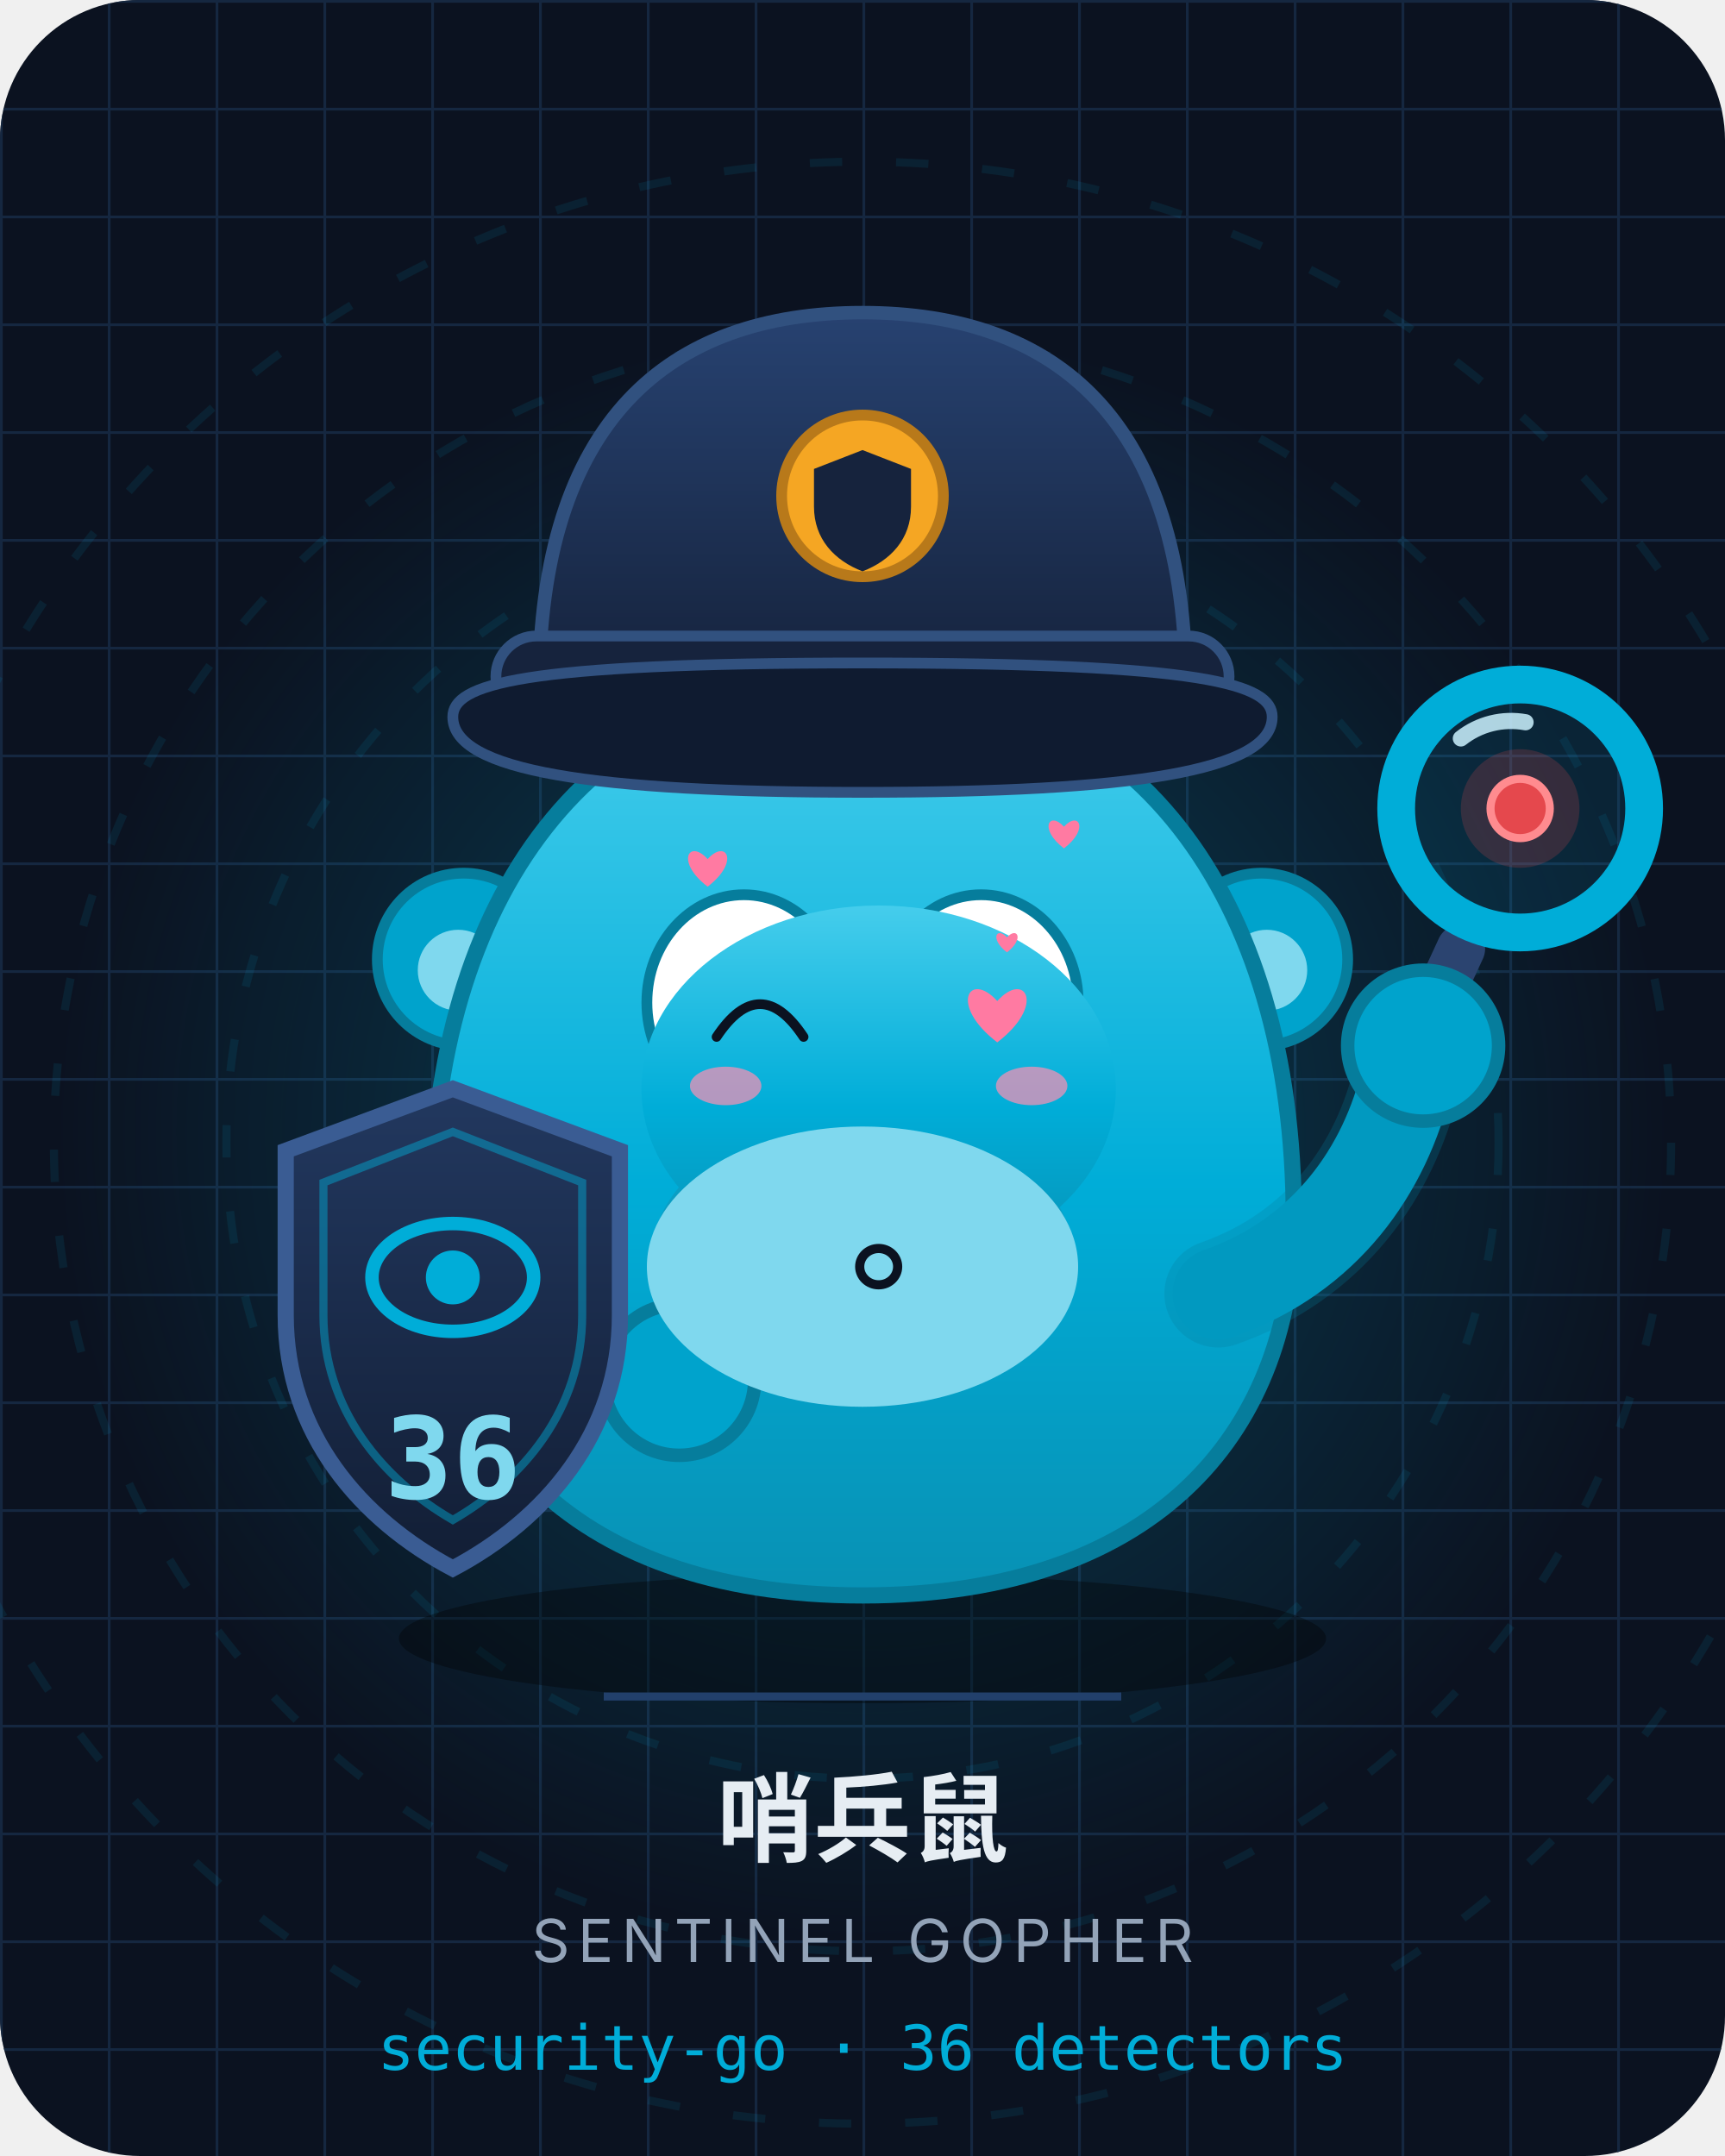
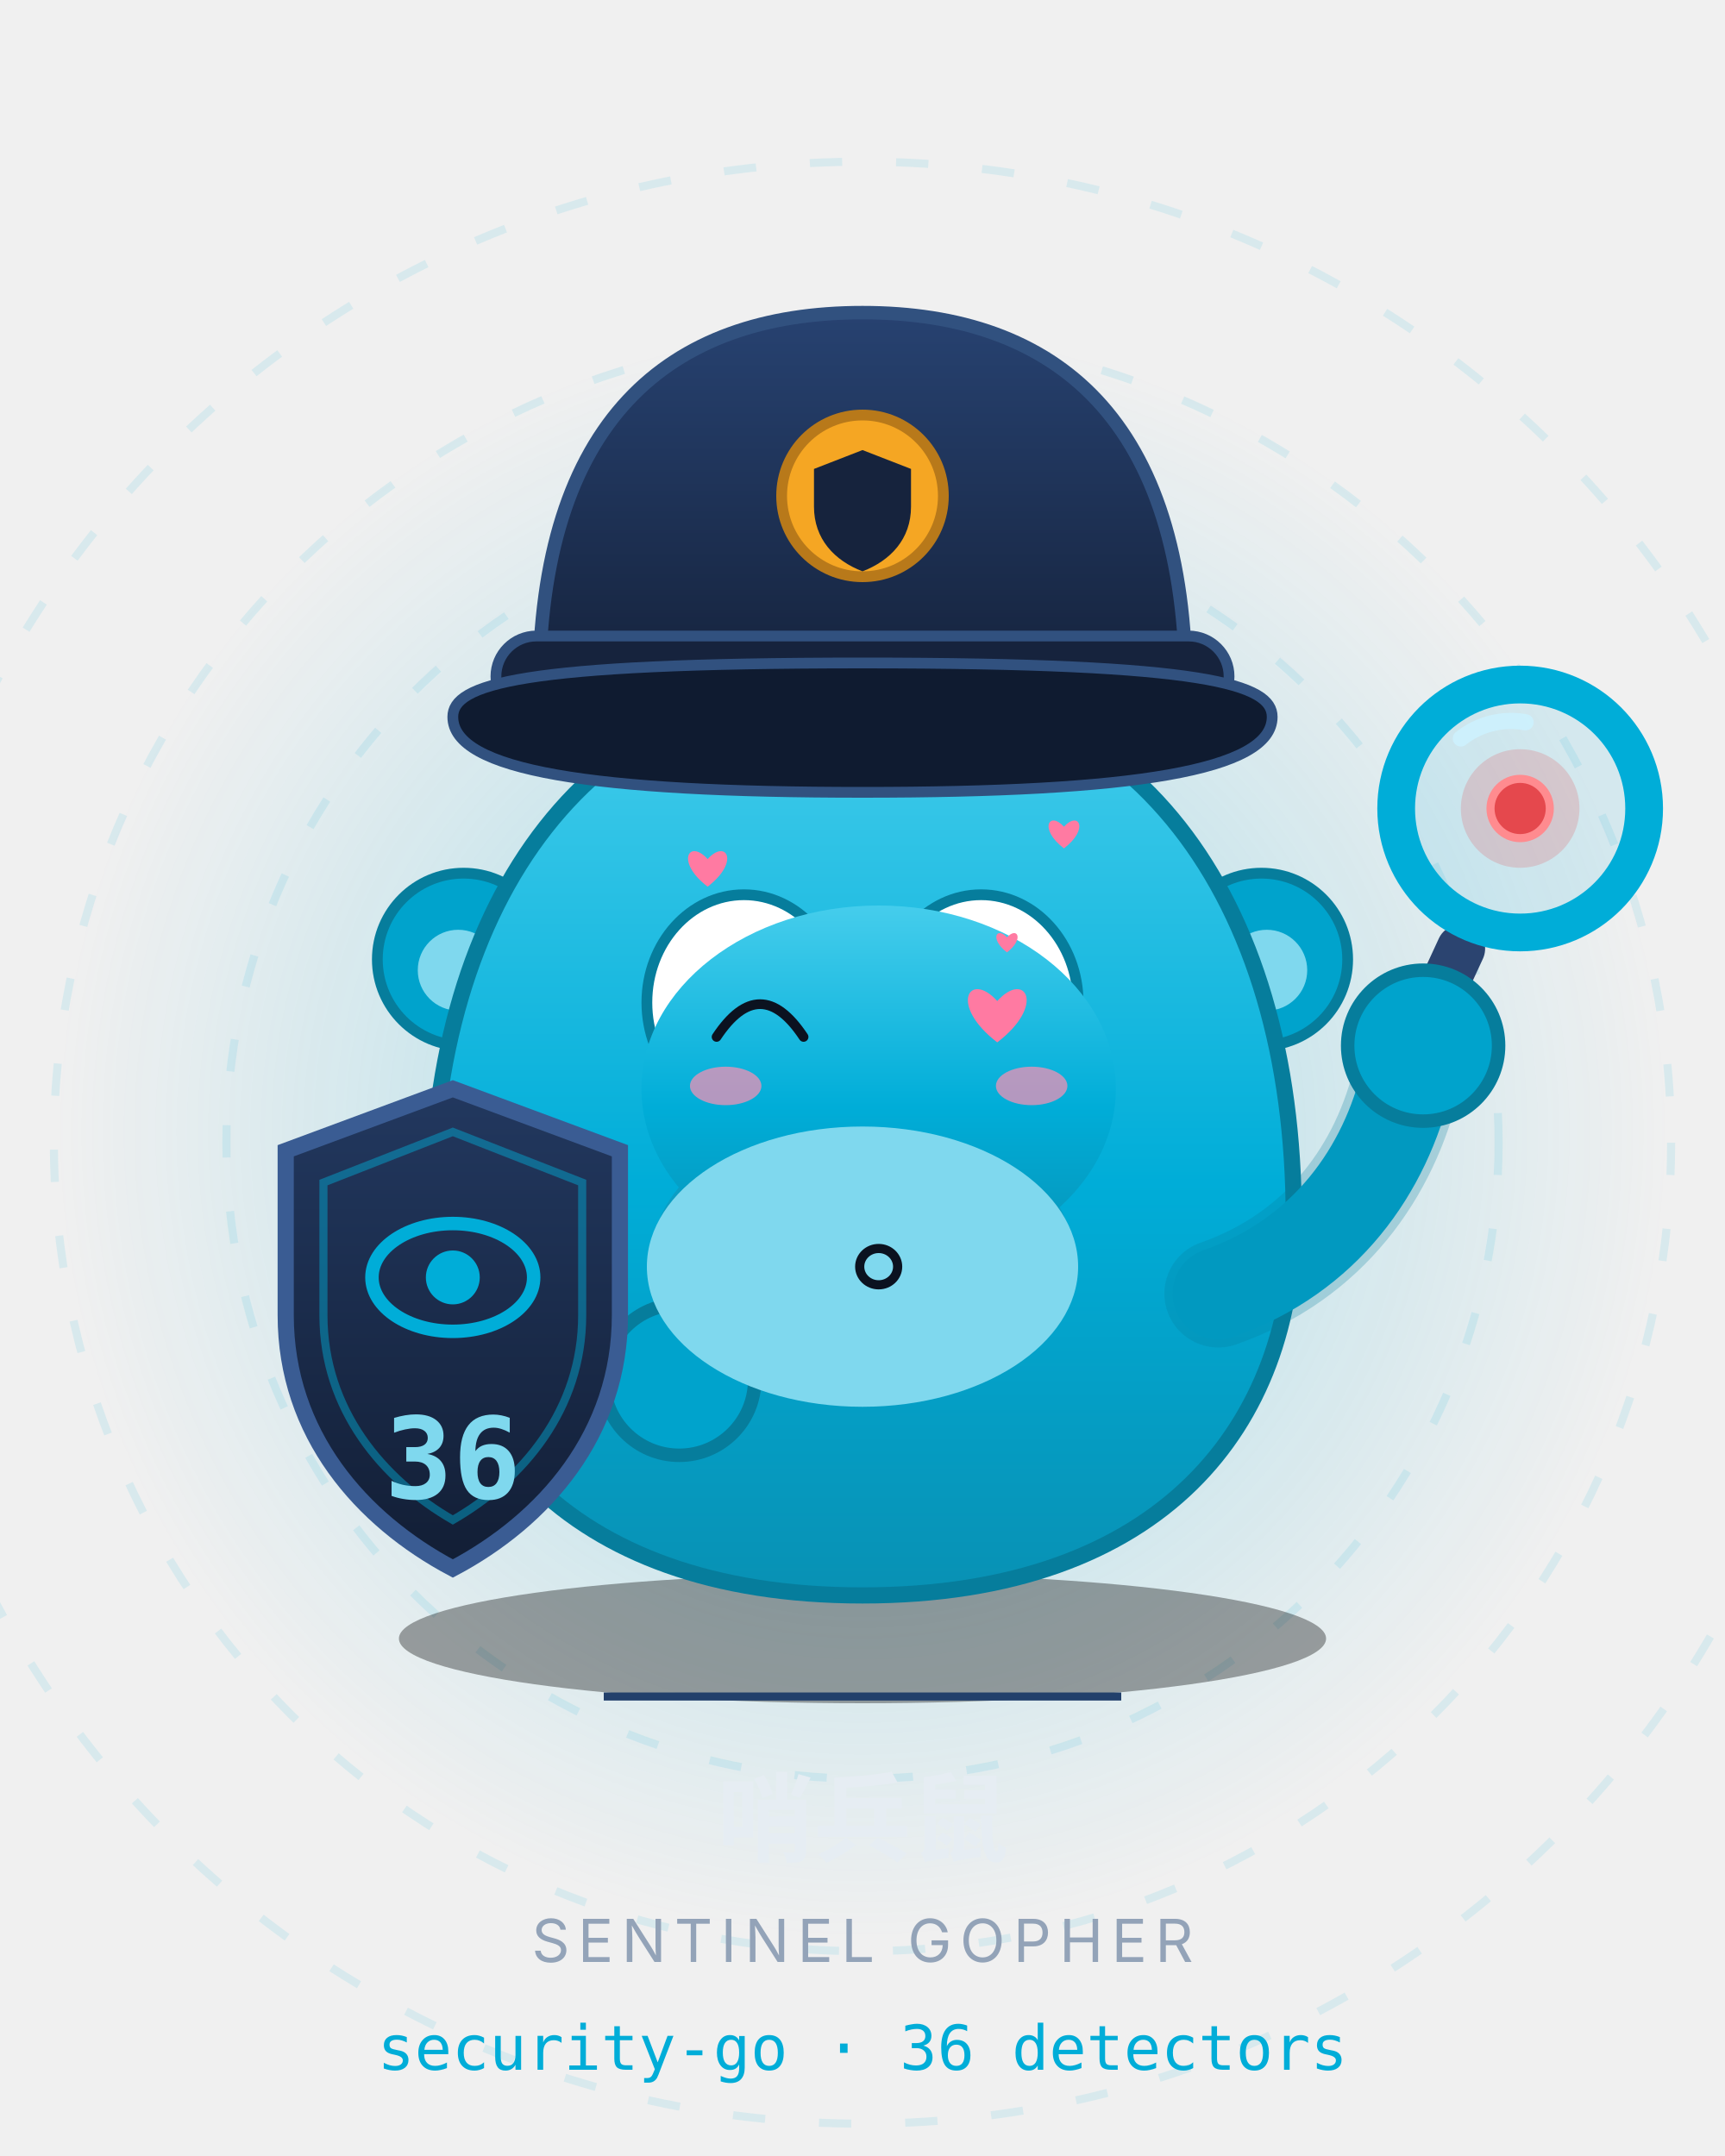
<svg xmlns="http://www.w3.org/2000/svg" viewBox="0 0 320 400" width="320" height="400" role="img" aria-label="哨兵鼠 · 撒娇 Coquettish">
  <style>
.ex-motion { animation: ex-sway 2.4s ease-in-out infinite; transform-box: fill-box; transform-origin: 50% 50%; }
.ex-anim-tear { animation: ex-tear 1.8s ease-in infinite; transform-box: fill-box; transform-origin: center; }
.ex-anim-sweat { animation: ex-tear 1.5s ease-in infinite; transform-box: fill-box; transform-origin: center; }
.ex-anim-heart { animation: ex-heart 2.2s ease-out infinite; transform-box: fill-box; transform-origin: center; }
.ex-anim-spark { animation: ex-spark 1.9s ease-in-out infinite; transform-box: fill-box; transform-origin: center; }
.ex-anim-rain { animation: ex-rain 1.4s linear infinite; transform-box: fill-box; transform-origin: center; }
.ex-anim-confetti { animation: ex-confetti 2.4s linear infinite; transform-box: fill-box; transform-origin: center; }
.ex-anim-pulse { animation: ex-pulse 1.6s ease-in-out infinite; transform-box: fill-box; transform-origin: center; }
.ex-anim-knock { animation: ex-knock 0.55s ease-in-out infinite; transform-box: fill-box; transform-origin: center; }
.ex-anim-knockline { animation: ex-knockline 0.55s ease-out infinite; transform-box: fill-box; transform-origin: center; }
.ex-anim-palm { animation: ex-palm 0.9s ease-in-out infinite; transform-box: fill-box; transform-origin: center; }
.ex-anim-steam { animation: ex-steam 1.8s ease-out infinite; transform-box: fill-box; transform-origin: center; }
.ex-anim-shock { animation: ex-shock 0.5s ease-in-out infinite; transform-box: fill-box; transform-origin: center; }
.ex-anim-please { animation: ex-please 1.4s ease-in-out infinite; transform-box: fill-box; transform-origin: center; }
.ex-anim-drift { animation: ex-drift 4.5s ease-in-out infinite; transform-box: fill-box; transform-origin: center; }
@keyframes ex-sway { 0%,100% { transform: rotate(0deg); } 50% { transform: rotate(-2.5deg); } }
@keyframes ex-tear { 0% { transform: translateY(0); opacity: 0; } 18% { opacity: 1; } 100% { transform: translateY(9.35px); opacity: 0; } }
@keyframes ex-heart { 0% { transform: translateY(0) scale(.65); opacity: 0; } 20% { opacity: 1; } 100% { transform: translateY(-15.3px) scale(1.15); opacity: 0; } }
@keyframes ex-spark { 0%,100% { transform: scale(.6) rotate(0deg); opacity: .3; } 50% { transform: scale(1.15) rotate(25deg); opacity: 1; } }
@keyframes ex-rain { 0% { transform: translateY(0); opacity: 0; } 20% { opacity: 1; } 100% { transform: translateY(10.2px); opacity: 0; } }
@keyframes ex-confetti { 0% { transform: translateY(-4px) rotate(0deg); opacity: 1; } 100% { transform: translateY(14px) rotate(200deg); opacity: 0; } }
@keyframes ex-pulse { 0%,100% { transform: scale(1); opacity: .35; } 50% { transform: scale(1.18); opacity: .7; } }
@keyframes ex-knock { 0%,100% { transform: translateX(3.83px); } 35% { transform: translateX(0); } }
@keyframes ex-knockline { 0%,100% { transform: scaleX(.6); opacity: .35; } 35% { transform: scaleX(1); opacity: 1; } }
@keyframes ex-palm { 0%,100% { transform: translateY(0) rotate(0deg); } 50% { transform: translateY(-1.02px) rotate(-4deg); } }
@keyframes ex-steam { 0% { transform: translateY(0); opacity: .7; } 100% { transform: translateY(-7.65px); opacity: 0; } }
@keyframes ex-shock { 0%,100% { transform: scaleX(.7); opacity: .4; } 50% { transform: scaleX(1.25); opacity: 1; } }
@keyframes ex-please { 0%,100% { transform: translateY(0); } 50% { transform: translateY(-1.53px); } }
@keyframes ex-drift { 0%,100% { transform: translateY(0); } 50% { transform: translateY(-1.7px); } }
@media (prefers-reduced-motion: reduce) {
  .ex-motion, [class*="ex-anim-"] { animation: none !important; }
}
</style>
  <g class="ex-motion ex-coquettish">
    <g class="ex-base">
      <defs>
        <linearGradient id="p-body" x1="0" y1="0" x2="0" y2="1">
          <stop offset="0" stop-color="#45cdec" />
          <stop offset="0.55" stop-color="#00add8" />
          <stop offset="1" stop-color="#0891b4" />
        </linearGradient>
        <linearGradient id="p-shield" x1="0" y1="0" x2="0" y2="1">
          <stop offset="0" stop-color="#22385f" />
          <stop offset="1" stop-color="#121e35" />
        </linearGradient>
        <linearGradient id="p-cap" x1="0" y1="0" x2="0" y2="1">
          <stop offset="0" stop-color="#274271" />
          <stop offset="1" stop-color="#15223b" />
        </linearGradient>
        <radialGradient id="p-glow" cx="0.5" cy="0.5" r="0.5">
          <stop offset="0" stop-color="#00add8" stop-opacity="0.30" />
          <stop offset="1" stop-color="#00add8" stop-opacity="0" />
        </radialGradient>
-         <pattern id="p-grid" width="20" height="20" patternUnits="userSpaceOnUse">
-           <path d="M20 0H0V20" fill="none" stroke="#152740" stroke-width="1" />
-         </pattern>
        <clipPath id="p-card">
          <rect width="320" height="400" rx="26" />
        </clipPath>
      </defs>
      <g clip-path="url(#p-card)">
-         <rect width="320" height="400" fill="#0b1220" />
-         <rect width="320" height="400" fill="url(#p-grid)" />
        <g fill="none" stroke="#00add8" stroke-opacity="0.10" stroke-dasharray="6 10">
          <circle cx="160" cy="212" r="118" stroke-width="1.5" />
          <circle cx="160" cy="212" r="150" stroke-width="1.5" />
          <circle cx="160" cy="212" r="182" stroke-width="1.5" />
        </g>
        <circle cx="160" cy="210" r="150" fill="url(#p-glow)" />
        <ellipse cx="160" cy="304" rx="86" ry="12" fill="#000" opacity="0.35" />
        <g fill="#00a3cc" stroke="#067d9c" stroke-width="2">
          <circle cx="86" cy="178" r="16" />
          <circle cx="234" cy="178" r="16" />
        </g>
        <g fill="#7fd8ee">
          <circle cx="85" cy="180" r="7.5" />
          <circle cx="235" cy="180" r="7.5" />
        </g>
        <path d="M160 296C104 296 80 264 80 226C80 166 110 126 160 126C210 126 240 166 240 226C240 264 216 296 160 296Z" fill="url(#p-body)" stroke="#067d9c" stroke-width="3" />
        <path d="M100 128C100 78 124 58 160 58C196 58 220 78 220 128Z" fill="url(#p-cap)" stroke="#31517f" stroke-width="2.5" />
        <rect x="92" y="118" width="136" height="15" rx="7.5" fill="#16233d" stroke="#31517f" stroke-width="2" />
        <path d="M84 133C84 127 96 123 160 123C224 123 236 127 236 133C236 143 210 147 160 147C110 147 84 143 84 133Z" fill="#0f1b30" stroke="#31517f" stroke-width="2" />
        <circle cx="160" cy="92" r="15" fill="#f5a623" stroke="#b8791a" stroke-width="2" />
        <path d="M160 83.5L169 87v7c0 6-3.8 10-9 12-5.2-2-9-6-9-12v-7Z" fill="#16233d" />
        <g fill="#ffffff" stroke="#067d9c" stroke-width="2">
          <ellipse cx="138" cy="186" rx="18" ry="20" />
          <ellipse cx="182" cy="186" rx="18" ry="20" />
        </g>
        <circle cx="141" cy="190" r="8.5" fill="#0b1220" />
        <circle cx="185" cy="190" r="8.5" fill="#0b1220" />
        <circle cx="138.5" cy="186.5" r="3" fill="#ffffff" />
        <circle cx="182.5" cy="186.5" r="3" fill="#ffffff" />
        <ellipse cx="160" cy="233" rx="38" ry="25" fill="#7fd8ee" stroke="#0a9ec4" stroke-width="2" />
        <ellipse cx="160" cy="220" rx="7" ry="5.5" fill="#0b1220" />
        <g fill="#ffffff" stroke="#a9d3e2" stroke-width="2">
          <rect x="145" y="240" width="13" height="18" rx="3" />
          <rect x="162" y="240" width="13" height="18" rx="3" />
        </g>
        <circle cx="126" cy="256" r="14" fill="#00a3cc" stroke="#067d9c" stroke-width="2.5" />
        <g>
          <path d="M84 202L115 213.5V244C115 266 101 282 84 291C67 282 53 266 53 244V213.5Z" fill="url(#p-shield)" stroke="#3a5c93" stroke-width="3" />
          <path d="M84 210L108 219.4V244C108 261.5 97 274.5 84 282C71 274.5 60 261.5 60 244V219.4Z" fill="none" stroke="#00add8" stroke-opacity="0.45" stroke-width="1.5" />
          <ellipse cx="84" cy="237" rx="15" ry="10" fill="none" stroke="#00add8" stroke-width="2.5" />
          <circle cx="84" cy="237" r="5" fill="#00add8" />
          <text x="84" y="278" text-anchor="middle" font-size="21" font-weight="700" font-family="ui-monospace, SFMono-Regular, Menlo, monospace" fill="#7fd8ee">36</text>
        </g>
        <path d="M226 240C246 233 257 217 261 200" fill="none" stroke="#00a3cc" stroke-width="17" stroke-linecap="round" />
        <path d="M226 240C246 233 257 217 261 200" fill="none" stroke="#067d9c" stroke-width="20" stroke-linecap="round" stroke-opacity="0.25" />
        <line x1="271" y1="176" x2="265" y2="189" stroke="#2b4470" stroke-width="9" stroke-linecap="round" />
        <circle cx="264" cy="194" r="14" fill="#00a3cc" stroke="#067d9c" stroke-width="2.5" />
        <circle cx="282" cy="150" r="23" fill="#00add8" fill-opacity="0.12" stroke="#00add8" stroke-width="7" />
        <circle cx="282" cy="150" r="11" fill="#e5484d" fill-opacity="0.20" />
        <circle cx="282" cy="150" r="5.5" fill="#e5484d" stroke="#ff8b8f" stroke-width="1.5" />
        <path d="M271 137A15 15 0 0 1 283 134" fill="none" stroke="#cdf2ff" stroke-width="3" stroke-linecap="round" stroke-opacity="0.85" />
        <rect x="112" y="314" width="96" height="1.5" fill="#22406b" />
        <text x="160" y="344" text-anchor="middle" font-size="18" font-weight="700" fill="#e6edf3" font-family="system-ui, -apple-system, 'PingFang SC', 'Microsoft YaHei', 'Noto Sans CJK SC', sans-serif">哨兵鼠</text>
        <text x="160" y="364" text-anchor="middle" font-size="11" letter-spacing="1.5" fill="#93a3b8" font-family="system-ui, -apple-system, sans-serif">SENTINEL GOPHER</text>
        <text x="160" y="384" text-anchor="middle" font-size="11.5" fill="#00add8" font-family="ui-monospace, SFMono-Regular, Menlo, monospace">security-go · 36 detectors</text>
      </g>
    </g>
    <g class="ex-face">
      <ellipse cx="163" cy="202" rx="44" ry="34" fill="url(#p-body)" />
      <ellipse cx="160" cy="235" rx="40" ry="26" fill="#7FD8EE" />
      <path d="M 132.93,192.38 Q 141,180.22 149.07,192.38" fill="none" stroke="#0B1220" stroke-width="1.8" stroke-linecap="round" />
      <path class="ex-anim-pulse" style="animation-delay:0s" d="M 185,193.39 C 175.9,186.43 179.82,180 185,185.72 C 190.18,180 194.1,186.43 185,193.39 Z" fill="#FF7AA2" />
      <ellipse cx="163" cy="235" rx="3.52" ry="3.37" fill="none" stroke="#0B1220" stroke-width="1.7" />
      <ellipse class="ex-anim-pulse" cx="134.62" cy="201.47" rx="6.63" ry="3.57" fill="#FF8FB3" opacity="0.7" />
      <ellipse class="ex-anim-pulse" cx="191.38" cy="201.47" rx="6.63" ry="3.57" fill="#FF8FB3" opacity="0.7" />
      <path class="ex-anim-heart" style="animation-delay:0.0s" d="M 131.27,164.5 C 125.2,159.86 127.82,155.57 131.27,159.38 C 134.72,155.57 137.34,159.86 131.27,164.5 Z" fill="#FF7AA2" />
      <path class="ex-anim-heart" style="animation-delay:0.7s" d="M 197.37,157.4 C 192.6,153.76 194.66,150.39 197.37,153.38 C 200.08,150.39 202.14,153.76 197.37,157.4 Z" fill="#FF7AA2" />
      <path class="ex-anim-heart" style="animation-delay:1.3s" d="M 186.8,176.69 C 183.5,174.17 184.92,171.84 186.8,173.91 C 188.67,171.84 190.09,174.17 186.8,176.69 Z" fill="#FF7AA2" />
    </g>
  </g>
</svg>
